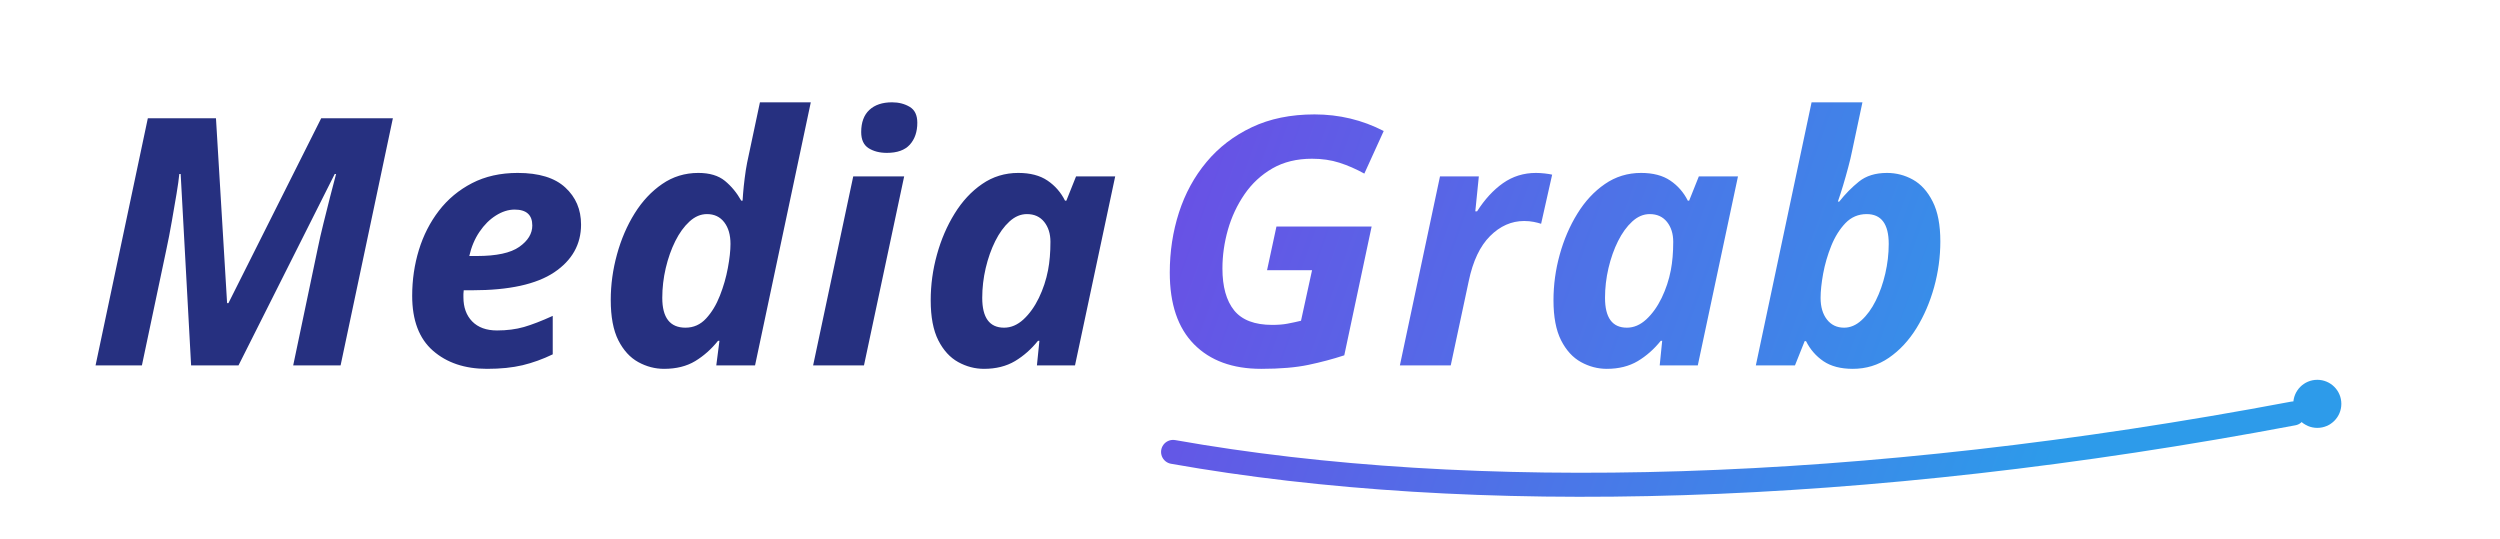
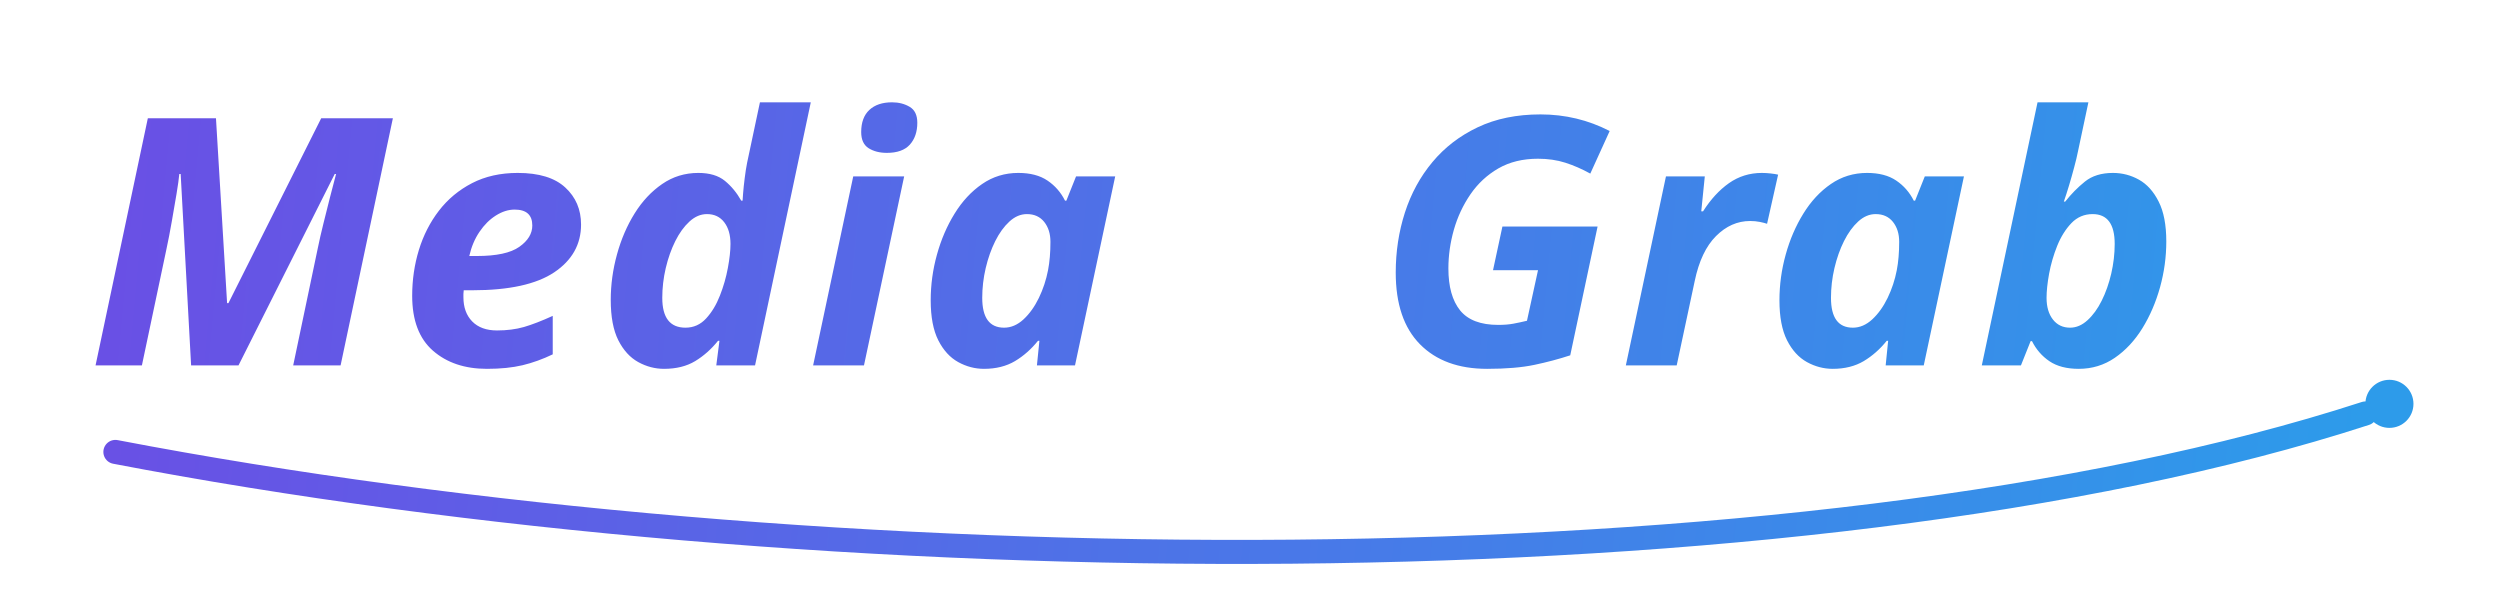
- <svg xmlns="http://www.w3.org/2000/svg" width="520" height="112" viewBox="0 0 520 112" fill="none">
+ <svg xmlns="http://www.w3.org/2000/svg" width="520" height="128" viewBox="0 0 520 128" fill="none">
  <defs>
-     <linearGradient id="wordmark" x1="246" y1="22" x2="430" y2="88" gradientUnits="userSpaceOnUse">
+     <linearGradient id="wordmark" x1="18" y1="44" x2="492" y2="88" gradientUnits="userSpaceOnUse">
      <stop stop-color="#6A4FE5" />
      <stop offset="1" stop-color="#2D9BEA" />
    </linearGradient>
  </defs>
-   <text x="18" y="76" fill="#263080" font-family="Avenir Next, Trebuchet MS, sans-serif" font-size="72" font-style="italic" font-weight="800" letter-spacing="1.2">Media</text>
-   <text x="239" y="76" fill="url(#wordmark)" font-family="Avenir Next, Trebuchet MS, sans-serif" font-size="72" font-style="italic" font-weight="800" letter-spacing="1.2">Grab</text>
-   <path d="M244 94C306 105 387 103 477 86" stroke="url(#wordmark)" stroke-width="5" stroke-linecap="round" />
-   <circle cx="482" cy="84" r="5" fill="#2D9BEA" />
+   <text x="18" y="76" fill="url(#wordmark)" font-family="Avenir Next, Trebuchet MS, sans-serif" font-size="72" font-style="italic" font-weight="800" letter-spacing="1.2" textLength="262" lengthAdjust="spacingAndGlyphs">Media</text>
+   <text x="286" y="76" fill="url(#wordmark)" font-family="Avenir Next, Trebuchet MS, sans-serif" font-size="72" font-style="italic" font-weight="800" letter-spacing="1.2" textLength="200" lengthAdjust="spacingAndGlyphs">Grab</text>
+   <path d="M24 94C170 122 375 124 492 86" stroke="url(#wordmark)" stroke-width="5" stroke-linecap="round" />
+   <circle cx="497" cy="84" r="5" fill="#2D9BEA" />
</svg>
